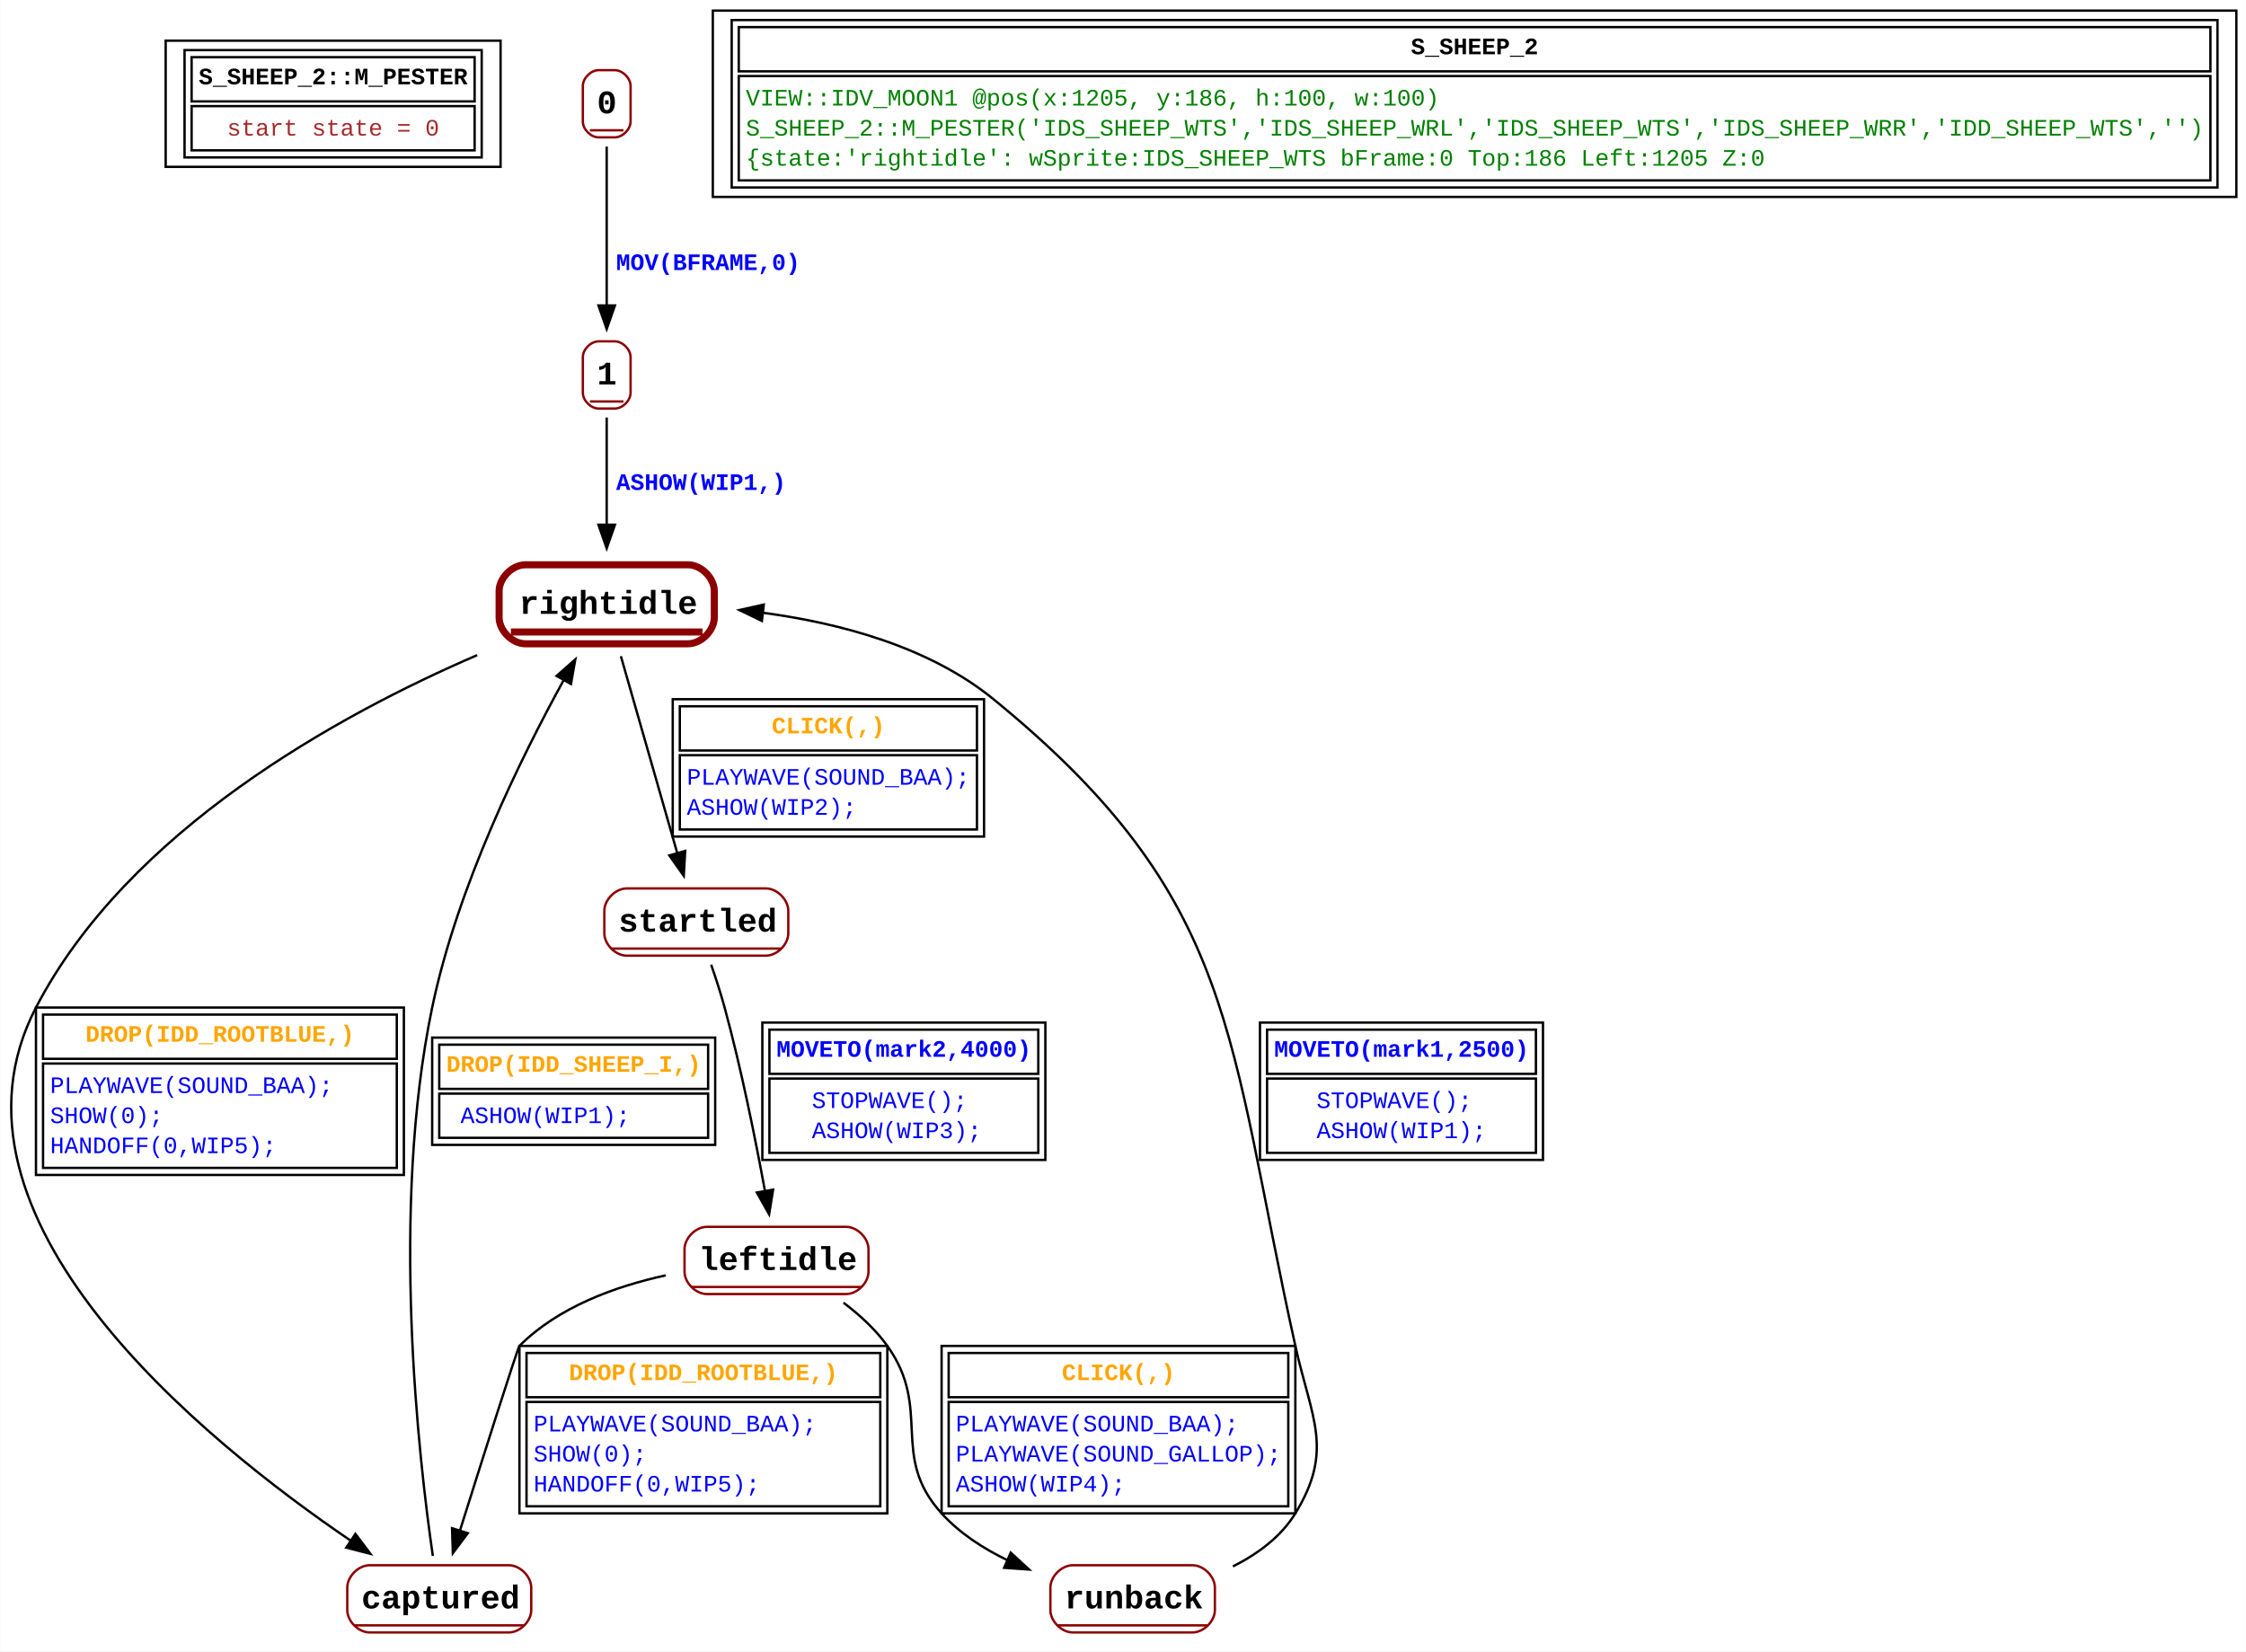
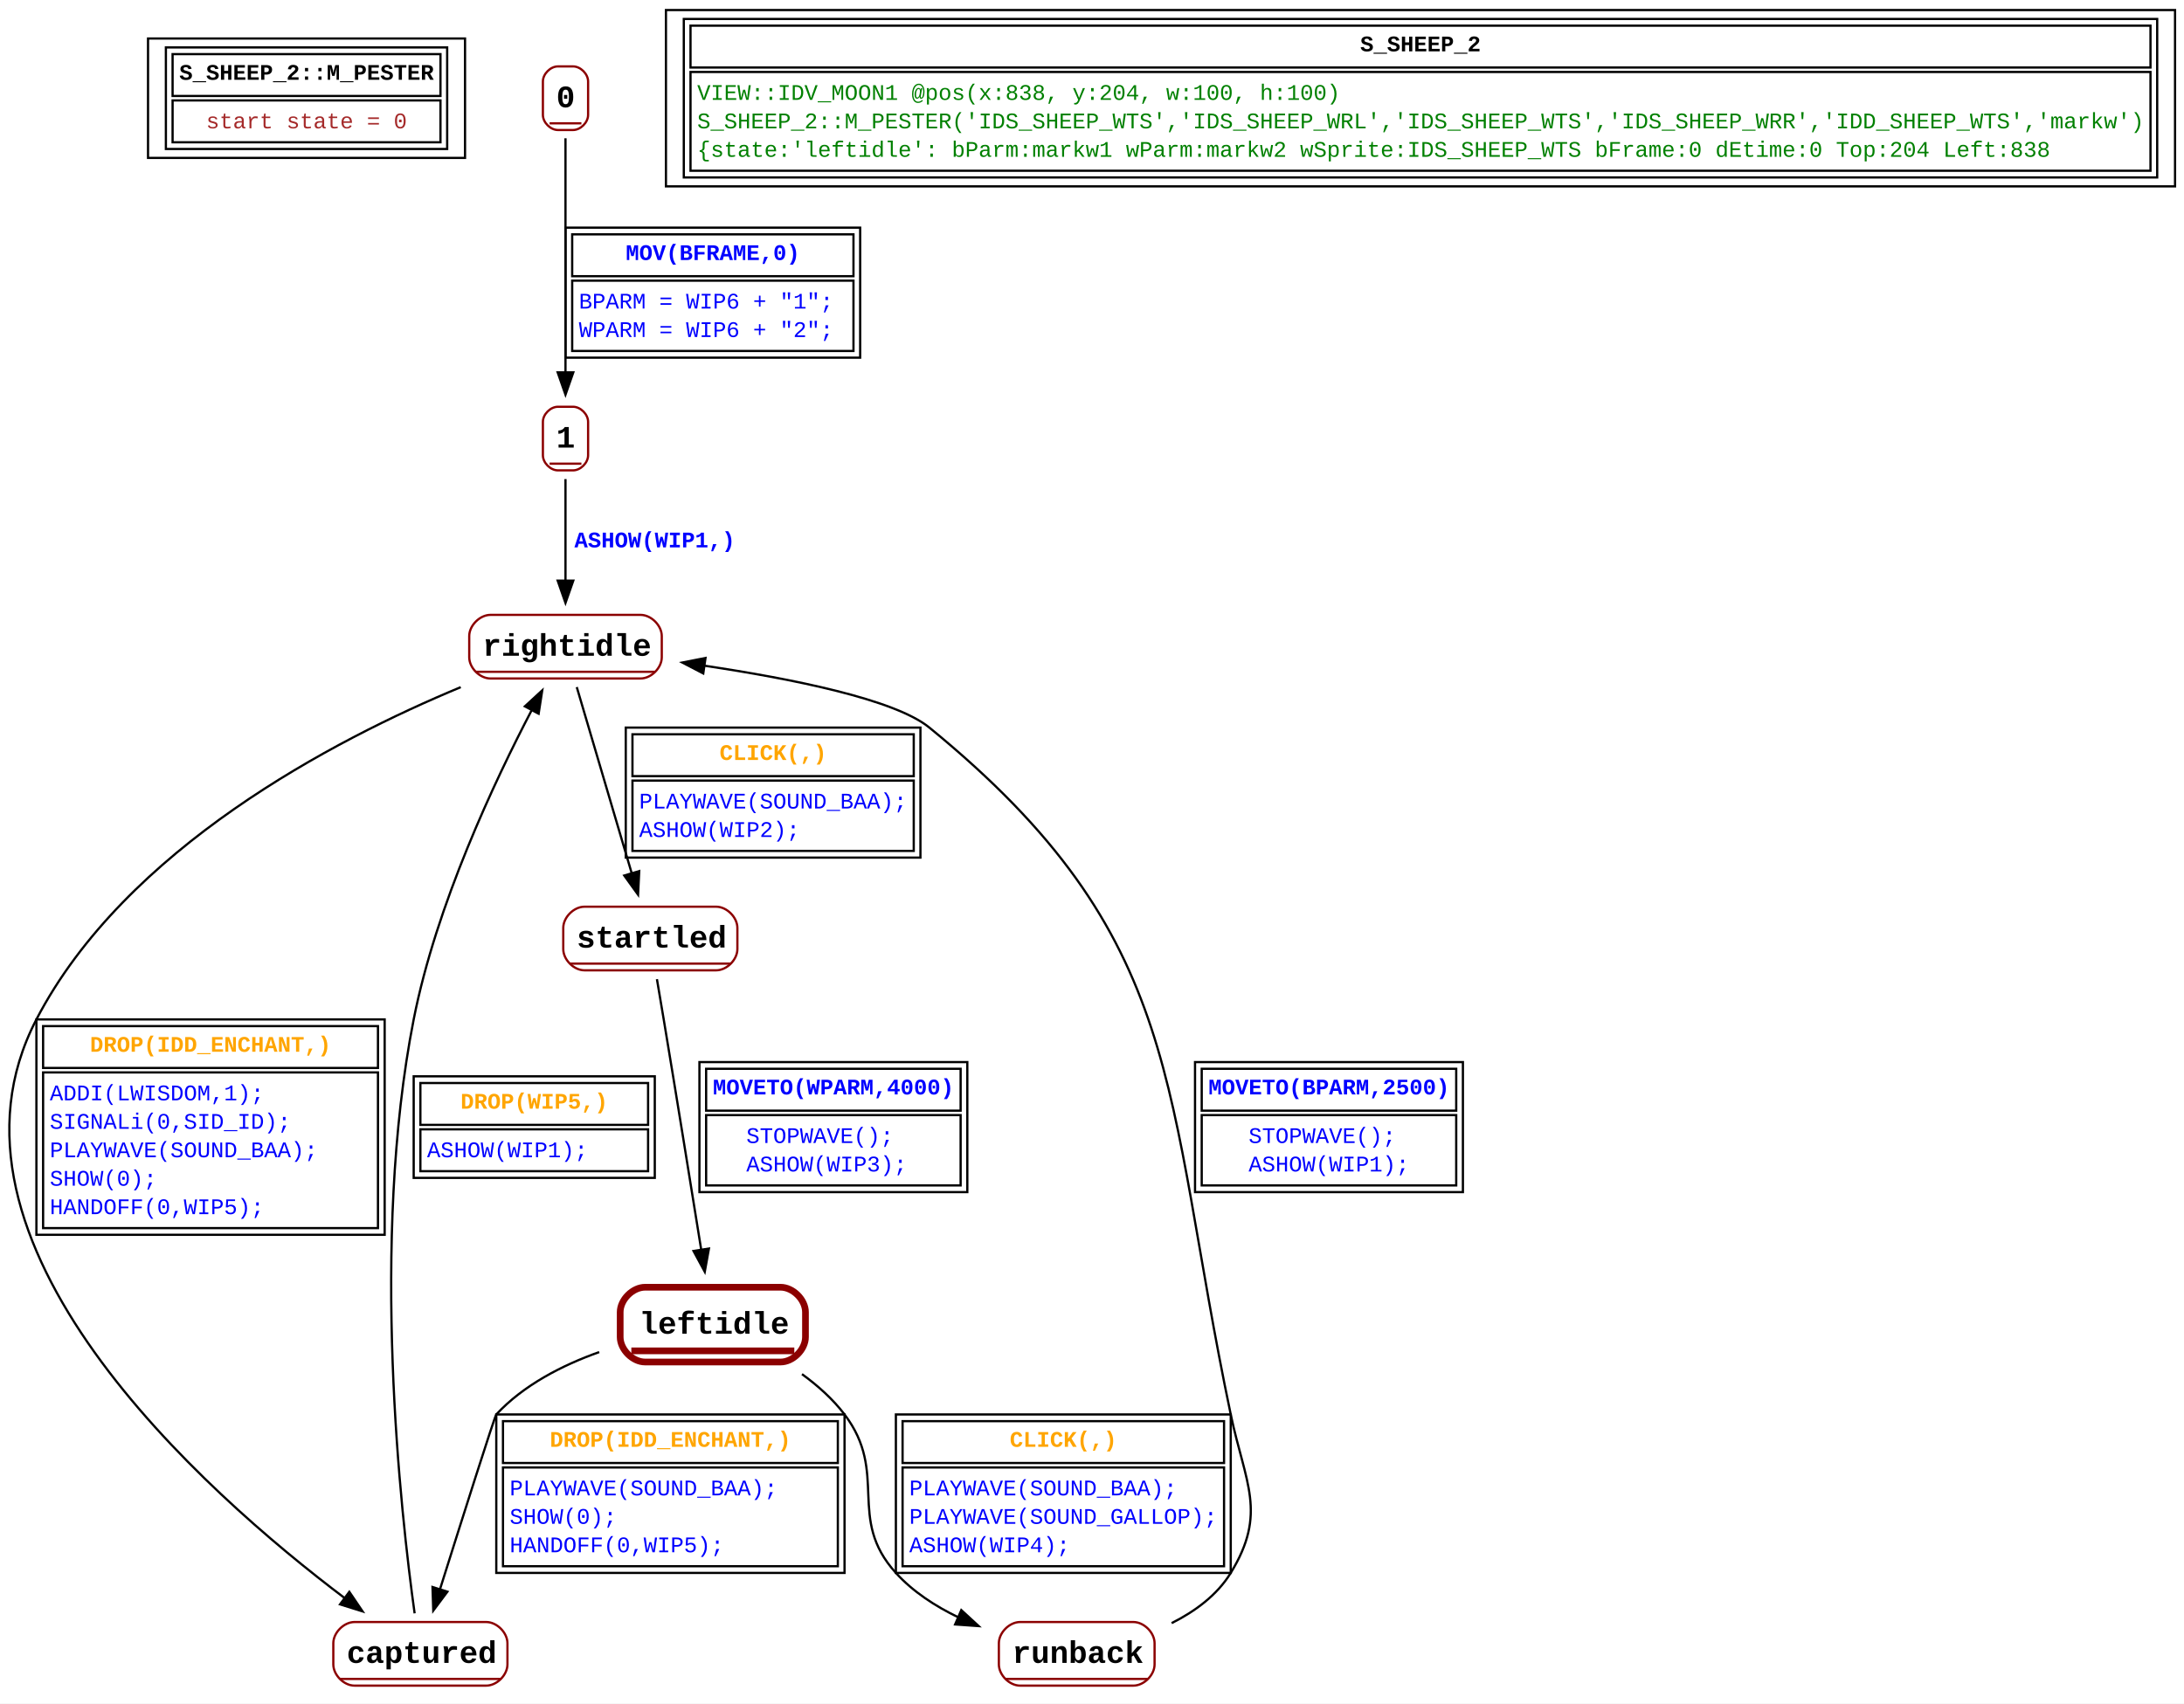
- <svg xmlns="http://www.w3.org/2000/svg" width="952pt" height="700pt" viewBox="0.00 0.00 952.16 700.25">
-   <g id="graph0" class="graph" transform="scale(1 1) rotate(0) translate(4 696.25)">
-     <polygon fill="white" stroke="none" points="-4,4 -4,-696.25 948.16,-696.25 948.16,4 -4,4" />
+ <svg xmlns="http://www.w3.org/2000/svg" width="978pt" height="763pt" viewBox="0.00 0.00 978.30 763.25">
+   <g id="graph0" class="graph" transform="scale(1 1) rotate(0) translate(4 759.25)">
+     <polygon fill="white" stroke="none" points="-4,4 -4,-759.25 974.3,-759.25 974.3,4 -4,4" />
    <g id="node1" class="node">
-       <polygon fill="none" stroke="black" points="66.16,-625.5 66.16,-679 208.16,-679 208.16,-625.5 66.16,-625.5" />
-       <polygon fill="none" stroke="black" points="77.16,-653.25 77.16,-672 197.16,-672 197.16,-653.25 77.16,-653.25" />
-       <text text-anchor="start" x="80.16" y="-660.5" font-family="Courier New" font-weight="bold" font-size="10.00">S_SHEEP_2::M_PESTER</text>
-       <polygon fill="none" stroke="black" points="77.16,-632.5 77.16,-651.25 197.16,-651.25 197.16,-632.5 77.16,-632.5" />
-       <text text-anchor="start" x="92.16" y="-638.75" font-family="Courier New" font-size="10.00" fill="brown">start state = 0</text>
-       <polygon fill="none" stroke="black" points="74.16,-629.5 74.16,-675 200.16,-675 200.16,-629.5 74.16,-629.5" />
+       <polygon fill="none" stroke="black" points="62.3,-688.5 62.3,-742 204.3,-742 204.3,-688.5 62.3,-688.5" />
+       <polygon fill="none" stroke="black" points="73.3,-716.25 73.3,-735 193.3,-735 193.3,-716.25 73.3,-716.25" />
+       <text text-anchor="start" x="76.3" y="-723.5" font-family="Courier New" font-weight="bold" font-size="10.00">S_SHEEP_2::M_PESTER</text>
+       <polygon fill="none" stroke="black" points="73.3,-695.5 73.3,-714.25 193.3,-714.25 193.3,-695.5 73.3,-695.5" />
+       <text text-anchor="start" x="88.3" y="-701.75" font-family="Courier New" font-size="10.00" fill="brown">start state = 0</text>
+       <polygon fill="none" stroke="black" points="70.3,-692.5 70.3,-738 196.3,-738 196.3,-692.5 70.3,-692.5" />
    </g>
    <g id="node2" class="node">
-       <polyline fill="none" stroke="darkred" points="246.04,-641 260.29,-641" />
-       <text text-anchor="start" x="249.04" y="-648.2" font-family="Courier New" font-weight="bold" font-size="14.00">0</text>
-       <path fill="none" stroke="darkred" d="M249.79,-638C249.79,-638 256.54,-638 256.54,-638 259.91,-638 263.29,-641.38 263.29,-644.75 263.29,-644.75 263.29,-659.75 263.29,-659.75 263.29,-663.12 259.91,-666.5 256.54,-666.5 256.54,-666.5 249.79,-666.5 249.79,-666.5 246.41,-666.5 243.04,-663.12 243.04,-659.75 243.04,-659.75 243.04,-644.75 243.04,-644.75 243.04,-641.38 246.41,-638 249.79,-638" />
+       <polyline fill="none" stroke="darkred" points="242.18,-704 256.43,-704" />
+       <text text-anchor="start" x="245.18" y="-711.2" font-family="Courier New" font-weight="bold" font-size="14.00">0</text>
+       <path fill="none" stroke="darkred" d="M245.93,-701C245.93,-701 252.68,-701 252.68,-701 256.05,-701 259.43,-704.38 259.43,-707.75 259.43,-707.75 259.43,-722.75 259.43,-722.75 259.43,-726.12 256.05,-729.5 252.68,-729.5 252.68,-729.5 245.93,-729.5 245.93,-729.5 242.55,-729.5 239.18,-726.12 239.18,-722.75 239.18,-722.75 239.18,-707.75 239.18,-707.75 239.18,-704.38 242.55,-701 245.93,-701" />
    </g>
    <g id="node3" class="node">
-       <polyline fill="none" stroke="darkred" points="246.04,-526 260.29,-526" />
-       <text text-anchor="start" x="249.04" y="-533.2" font-family="Courier New" font-weight="bold" font-size="14.00">1</text>
-       <path fill="none" stroke="darkred" d="M249.79,-523C249.79,-523 256.54,-523 256.54,-523 259.91,-523 263.29,-526.38 263.29,-529.75 263.29,-529.75 263.29,-544.75 263.29,-544.75 263.29,-548.12 259.91,-551.5 256.54,-551.5 256.54,-551.5 249.79,-551.5 249.79,-551.5 246.41,-551.5 243.04,-548.12 243.04,-544.75 243.04,-544.75 243.04,-529.75 243.04,-529.75 243.04,-526.38 246.41,-523 249.79,-523" />
+       <polyline fill="none" stroke="darkred" points="242.18,-551.5 256.43,-551.5" />
+       <text text-anchor="start" x="245.18" y="-558.7" font-family="Courier New" font-weight="bold" font-size="14.00">1</text>
+       <path fill="none" stroke="darkred" d="M245.93,-548.5C245.93,-548.5 252.68,-548.5 252.68,-548.5 256.05,-548.5 259.43,-551.88 259.43,-555.25 259.43,-555.25 259.43,-570.25 259.43,-570.25 259.43,-573.62 256.05,-577 252.68,-577 252.68,-577 245.93,-577 245.93,-577 242.55,-577 239.18,-573.62 239.18,-570.25 239.18,-570.25 239.18,-555.25 239.18,-555.25 239.18,-551.88 242.55,-548.5 245.93,-548.5" />
    </g>
    <g id="edge1" class="edge">
-       <path fill="none" stroke="black" d="M253.16,-634.09C253.16,-616.15 253.16,-587.7 253.16,-566.45" />
-       <polygon fill="black" stroke="black" points="256.66,-566.72 253.16,-556.72 249.66,-566.72 256.66,-566.72" />
-       <text text-anchor="start" x="257.16" y="-581.75" font-family="Courier New" font-weight="bold" font-size="10.00" fill="blue">MOV(BFRAME,0)</text>
+       <path fill="none" stroke="black" d="M249.3,-697.28C249.3,-671.76 249.3,-623.21 249.3,-592.21" />
+       <polygon fill="black" stroke="black" points="252.8,-592.4 249.3,-582.4 245.8,-592.4 252.8,-592.4" />
+       <polygon fill="none" stroke="black" points="252.3,-635.5 252.3,-654.25 378.3,-654.25 378.3,-635.5 252.3,-635.5" />
+       <text text-anchor="start" x="276.3" y="-642.75" font-family="Courier New" font-weight="bold" font-size="10.00" fill="blue">MOV(BFRAME,0)</text>
+       <polygon fill="none" stroke="black" points="252.3,-602 252.3,-633.5 378.3,-633.5 378.3,-602 252.3,-602" />
+       <text text-anchor="start" x="255.3" y="-621" font-family="Courier New" font-size="10.00" fill="blue"> BPARM = WIP6 + "1";</text>
+       <text text-anchor="start" x="255.3" y="-608.25" font-family="Courier New" font-size="10.00" fill="blue"> WPARM = WIP6 + "2";</text>
+       <polygon fill="none" stroke="black" points="249.3,-599 249.3,-657.25 381.3,-657.25 381.3,-599 249.3,-599" />
    </g>
    <g id="node4" class="node">
-       <polyline fill="none" stroke="darkred" stroke-width="3" points="212.54,-428.25 293.79,-428.25" />
-       <text text-anchor="start" x="216.04" y="-435.95" font-family="Courier New" font-weight="bold" font-size="14.00">rightidle</text>
-       <path fill="none" stroke="darkred" stroke-width="3" d="M218.71,-423.25C218.71,-423.25 287.62,-423.25 287.62,-423.25 293.21,-423.25 298.79,-428.83 298.79,-434.42 298.79,-434.42 298.79,-445.58 298.79,-445.58 298.79,-451.17 293.21,-456.75 287.62,-456.75 287.62,-456.75 218.71,-456.75 218.71,-456.75 213.12,-456.75 207.54,-451.17 207.54,-445.58 207.54,-445.58 207.54,-434.42 207.54,-434.42 207.54,-428.83 213.12,-423.25 218.71,-423.25" />
+       <polyline fill="none" stroke="darkred" points="209.18,-458.25 289.43,-458.25" />
+       <text text-anchor="start" x="212.18" y="-465.45" font-family="Courier New" font-weight="bold" font-size="14.00">rightidle</text>
+       <path fill="none" stroke="darkred" d="M215.68,-455.25C215.68,-455.25 282.93,-455.25 282.93,-455.25 287.68,-455.25 292.43,-460 292.43,-464.75 292.43,-464.75 292.43,-474.25 292.43,-474.25 292.43,-479 287.68,-483.75 282.93,-483.75 282.93,-483.75 215.68,-483.75 215.68,-483.75 210.93,-483.75 206.18,-479 206.18,-474.25 206.18,-474.25 206.18,-464.75 206.18,-464.75 206.18,-460 210.93,-455.25 215.68,-455.25" />
    </g>
    <g id="edge2" class="edge">
-       <path fill="none" stroke="black" d="M253.16,-519.22C253.16,-506.51 253.16,-488.77 253.16,-473.39" />
-       <polygon fill="black" stroke="black" points="256.66,-473.73 253.16,-463.73 249.66,-473.73 256.66,-473.73" />
-       <text text-anchor="start" x="257.16" y="-488.5" font-family="Courier New" font-weight="bold" font-size="10.00" fill="blue">ASHOW(WIP1,)</text>
+       <path fill="none" stroke="black" d="M249.3,-544.59C249.3,-531.71 249.3,-513.81 249.3,-498.82" />
+       <polygon fill="black" stroke="black" points="252.8,-499.1 249.3,-489.1 245.8,-499.1 252.8,-499.1" />
+       <text text-anchor="start" x="253.3" y="-514" font-family="Courier New" font-weight="bold" font-size="10.00" fill="blue">ASHOW(WIP1,)</text>
    </g>
    <g id="node5" class="node">
-       <polyline fill="none" stroke="darkred" points="146.16,-7 218.16,-7" />
-       <text text-anchor="start" x="149.16" y="-14.2" font-family="Courier New" font-weight="bold" font-size="14.00">captured</text>
-       <path fill="none" stroke="darkred" d="M152.66,-4C152.66,-4 211.66,-4 211.66,-4 216.41,-4 221.16,-8.75 221.16,-13.5 221.16,-13.5 221.16,-23 221.16,-23 221.16,-27.75 216.41,-32.5 211.66,-32.5 211.66,-32.5 152.66,-32.5 152.66,-32.5 147.91,-32.5 143.16,-27.75 143.16,-23 143.16,-23 143.16,-13.5 143.16,-13.5 143.16,-8.75 147.91,-4 152.66,-4" />
+       <polyline fill="none" stroke="darkred" points="148.3,-7 220.3,-7" />
+       <text text-anchor="start" x="151.3" y="-14.2" font-family="Courier New" font-weight="bold" font-size="14.00">captured</text>
+       <path fill="none" stroke="darkred" d="M154.8,-4C154.8,-4 213.8,-4 213.8,-4 218.55,-4 223.3,-8.75 223.3,-13.5 223.3,-13.5 223.3,-23 223.3,-23 223.3,-27.75 218.55,-32.5 213.8,-32.5 213.8,-32.5 154.8,-32.5 154.8,-32.5 150.05,-32.5 145.3,-27.75 145.3,-23 145.3,-23 145.3,-13.5 145.3,-13.5 145.3,-8.75 150.05,-4 154.8,-4" />
    </g>
    <g id="edge7" class="edge">
-       <path fill="none" stroke="black" d="M198.24,-418.44C139.74,-393.21 50.28,-344.29 11.16,-269 -34.93,-180.29 81.91,-85.51 144.98,-42.67" />
-       <polygon fill="black" stroke="black" points="146.61,-45.79 152.98,-37.33 142.72,-39.97 146.61,-45.79" />
-       <polygon fill="none" stroke="black" points="14.16,-247.25 14.16,-266 164.16,-266 164.16,-247.25 14.16,-247.25" />
-       <text text-anchor="start" x="32.16" y="-254.5" font-family="Courier New" font-weight="bold" font-size="10.00" fill="orange">DROP(IDD_ROOTBLUE,)</text>
-       <polygon fill="none" stroke="black" points="14.16,-201 14.16,-245.25 164.16,-245.25 164.16,-201 14.16,-201" />
-       <text text-anchor="start" x="17.16" y="-232.75" font-family="Courier New" font-size="10.00" fill="blue">    PLAYWAVE(SOUND_BAA);</text>
-       <text text-anchor="start" x="17.16" y="-220" font-family="Courier New" font-size="10.00" fill="blue">    SHOW(0);</text>
-       <text text-anchor="start" x="17.16" y="-207.25" font-family="Courier New" font-size="10.00" fill="blue">    HANDOFF(0,WIP5);</text>
-       <polygon fill="none" stroke="black" points="11.16,-198 11.16,-269 167.16,-269 167.16,-198 11.16,-198" />
+       <path fill="none" stroke="black" d="M202.38,-451.37C145.47,-427.73 52.19,-379.14 12.3,-302.5 -39.47,-203.03 87.3,-90.83 150.75,-42.95" />
+       <polygon fill="black" stroke="black" points="152.47,-46.03 158.41,-37.26 148.3,-40.41 152.47,-46.03" />
+       <polygon fill="none" stroke="black" points="15.3,-280.75 15.3,-299.5 165.3,-299.5 165.3,-280.75 15.3,-280.75" />
+       <text text-anchor="start" x="36.3" y="-288" font-family="Courier New" font-weight="bold" font-size="10.00" fill="orange">DROP(IDD_ENCHANT,)</text>
+       <polygon fill="none" stroke="black" points="15.3,-209 15.3,-278.75 165.3,-278.75 165.3,-209 15.3,-209" />
+       <text text-anchor="start" x="18.3" y="-266.25" font-family="Courier New" font-size="10.00" fill="blue">    ADDI(LWISDOM,1); </text>
+       <text text-anchor="start" x="18.3" y="-253.5" font-family="Courier New" font-size="10.00" fill="blue">    SIGNALi(0,SID_ID);</text>
+       <text text-anchor="start" x="18.3" y="-240.75" font-family="Courier New" font-size="10.00" fill="blue">    PLAYWAVE(SOUND_BAA);</text>
+       <text text-anchor="start" x="18.3" y="-228" font-family="Courier New" font-size="10.00" fill="blue">    SHOW(0);</text>
+       <text text-anchor="start" x="18.3" y="-215.25" font-family="Courier New" font-size="10.00" fill="blue">    HANDOFF(0,WIP5);</text>
+       <polygon fill="none" stroke="black" points="12.3,-206 12.3,-302.5 168.3,-302.5 168.3,-206 12.3,-206" />
    </g>
    <g id="node8" class="node">
-       <polyline fill="none" stroke="darkred" points="255.16,-294 327.16,-294" />
-       <text text-anchor="start" x="258.16" y="-301.2" font-family="Courier New" font-weight="bold" font-size="14.00">startled</text>
-       <path fill="none" stroke="darkred" d="M261.66,-291C261.66,-291 320.66,-291 320.66,-291 325.41,-291 330.16,-295.75 330.16,-300.5 330.16,-300.5 330.16,-310 330.16,-310 330.16,-314.75 325.41,-319.5 320.66,-319.5 320.66,-319.5 261.66,-319.5 261.66,-319.5 256.91,-319.5 252.16,-314.75 252.16,-310 252.16,-310 252.16,-300.5 252.16,-300.5 252.16,-295.75 256.91,-291 261.66,-291" />
+       <polyline fill="none" stroke="darkred" points="251.3,-327.5 323.3,-327.5" />
+       <text text-anchor="start" x="254.3" y="-334.7" font-family="Courier New" font-weight="bold" font-size="14.00">startled</text>
+       <path fill="none" stroke="darkred" d="M257.8,-324.5C257.8,-324.5 316.8,-324.5 316.8,-324.5 321.55,-324.5 326.3,-329.25 326.3,-334 326.3,-334 326.3,-343.5 326.3,-343.5 326.3,-348.25 321.55,-353 316.8,-353 316.8,-353 257.8,-353 257.8,-353 253.05,-353 248.3,-348.25 248.3,-343.5 248.3,-343.5 248.3,-334 248.3,-334 248.3,-329.25 253.05,-324.5 257.8,-324.5" />
    </g>
    <g id="edge6" class="edge">
-       <path fill="none" stroke="black" d="M259.18,-417.97C265.65,-395.37 275.96,-359.35 283.12,-334.34" />
-       <polygon fill="black" stroke="black" points="286.45,-335.42 285.84,-324.84 279.72,-333.49 286.45,-335.42" />
-       <polygon fill="none" stroke="black" points="284.16,-378 284.16,-396.75 410.16,-396.75 410.16,-378 284.16,-378" />
-       <text text-anchor="start" x="323.16" y="-385.25" font-family="Courier New" font-weight="bold" font-size="10.00" fill="orange">CLICK(,)</text>
-       <polygon fill="none" stroke="black" points="284.16,-344.5 284.16,-376 410.16,-376 410.16,-344.5 284.16,-344.5" />
-       <text text-anchor="start" x="287.16" y="-363.5" font-family="Courier New" font-size="10.00" fill="blue">PLAYWAVE(SOUND_BAA);</text>
-       <text text-anchor="start" x="287.16" y="-350.75" font-family="Courier New" font-size="10.00" fill="blue"> ASHOW(WIP2);</text>
-       <polygon fill="none" stroke="black" points="281.16,-341.5 281.16,-399.75 413.16,-399.75 413.16,-341.5 281.16,-341.5" />
+       <path fill="none" stroke="black" d="M254.35,-451.4C260.65,-430.05 271.52,-393.22 279.04,-367.74" />
+       <polygon fill="black" stroke="black" points="282.33,-368.95 281.81,-358.37 275.62,-366.97 282.33,-368.95" />
+       <polygon fill="none" stroke="black" points="279.3,-411.5 279.3,-430.25 405.3,-430.25 405.3,-411.5 279.3,-411.5" />
+       <text text-anchor="start" x="318.3" y="-418.75" font-family="Courier New" font-weight="bold" font-size="10.00" fill="orange">CLICK(,)</text>
+       <polygon fill="none" stroke="black" points="279.3,-378 279.3,-409.5 405.3,-409.5 405.3,-378 279.3,-378" />
+       <text text-anchor="start" x="282.3" y="-397" font-family="Courier New" font-size="10.00" fill="blue">PLAYWAVE(SOUND_BAA);</text>
+       <text text-anchor="start" x="282.3" y="-384.25" font-family="Courier New" font-size="10.00" fill="blue"> ASHOW(WIP2);</text>
+       <polygon fill="none" stroke="black" points="276.3,-375 276.3,-433.25 408.3,-433.25 408.3,-375 276.3,-375" />
    </g>
    <g id="edge3" class="edge">
-       <path fill="none" stroke="black" d="M179.44,-36.45C173.5,-77.32 161.31,-183.25 179.16,-269 189.82,-320.18 216.74,-374.85 235,-407.98" />
-       <polygon fill="black" stroke="black" points="231.91,-409.62 239.85,-416.63 238.01,-406.19 231.91,-409.62" />
-       <polygon fill="none" stroke="black" points="182.16,-234.5 182.16,-253.25 296.16,-253.25 296.16,-234.5 182.16,-234.5" />
-       <text text-anchor="start" x="185.16" y="-241.75" font-family="Courier New" font-weight="bold" font-size="10.00" fill="orange">DROP(IDD_SHEEP_I,)</text>
-       <polygon fill="none" stroke="black" points="182.16,-213.75 182.16,-232.5 296.16,-232.5 296.16,-213.75 182.16,-213.75" />
-       <text text-anchor="start" x="191.16" y="-220" font-family="Courier New" font-size="10.00" fill="blue">    ASHOW(WIP1);</text>
-       <polygon fill="none" stroke="black" points="179.16,-210.75 179.16,-256.25 299.16,-256.25 299.16,-210.75 179.16,-210.75" />
+       <path fill="none" stroke="black" d="M181.72,-36.39C175.53,-80.86 161.78,-203.34 181.3,-302.5 191.41,-353.84 217.54,-409.29 234.31,-441.34" />
+       <polygon fill="black" stroke="black" points="231.1,-442.76 238.89,-449.94 237.27,-439.47 231.1,-442.76" />
+       <polygon fill="none" stroke="black" points="184.3,-255.25 184.3,-274 286.3,-274 286.3,-255.25 184.3,-255.25" />
+       <text text-anchor="start" x="202.3" y="-262.5" font-family="Courier New" font-weight="bold" font-size="10.00" fill="orange">DROP(WIP5,)</text>
+       <polygon fill="none" stroke="black" points="184.3,-234.5 184.3,-253.25 286.3,-253.25 286.3,-234.5 184.3,-234.5" />
+       <text text-anchor="start" x="187.3" y="-240.75" font-family="Courier New" font-size="10.00" fill="blue">    ASHOW(WIP1);</text>
+       <polygon fill="none" stroke="black" points="181.3,-231.5 181.3,-277 289.3,-277 289.3,-231.5 181.3,-231.5" />
    </g>
    <g id="node6" class="node">
-       <polyline fill="none" stroke="darkred" points="289.16,-150.5 361.16,-150.5" />
-       <text text-anchor="start" x="292.16" y="-157.7" font-family="Courier New" font-weight="bold" font-size="14.00">leftidle</text>
-       <path fill="none" stroke="darkred" d="M295.66,-147.5C295.66,-147.5 354.66,-147.5 354.66,-147.5 359.41,-147.5 364.16,-152.25 364.16,-157 364.16,-157 364.16,-166.5 364.16,-166.5 364.16,-171.25 359.41,-176 354.66,-176 354.66,-176 295.66,-176 295.66,-176 290.91,-176 286.16,-171.25 286.16,-166.5 286.16,-166.5 286.16,-157 286.16,-157 286.16,-152.25 290.91,-147.5 295.66,-147.5" />
+       <polyline fill="none" stroke="darkred" stroke-width="3" points="278.8,-154 351.8,-154" />
+       <text text-anchor="start" x="282.3" y="-161.7" font-family="Courier New" font-weight="bold" font-size="14.00">leftidle</text>
+       <path fill="none" stroke="darkred" stroke-width="3" d="M284.97,-149C284.97,-149 345.64,-149 345.64,-149 351.22,-149 356.8,-154.58 356.8,-160.17 356.8,-160.17 356.8,-171.33 356.8,-171.33 356.8,-176.92 351.22,-182.5 345.64,-182.5 345.64,-182.5 284.97,-182.5 284.97,-182.5 279.39,-182.5 273.8,-176.92 273.8,-171.33 273.8,-171.33 273.8,-160.17 273.8,-160.17 273.8,-154.58 279.39,-149 284.97,-149" />
    </g>
    <g id="edge5" class="edge">
-       <path fill="none" stroke="black" d="M278.19,-155.43C256.77,-150.76 232.59,-141.98 216.16,-125.5 215.44,-124.77 200.66,-78.1 190.83,-46.86" />
-       <polygon fill="black" stroke="black" points="194.26,-46.1 187.92,-37.61 187.58,-48.2 194.26,-46.1" />
-       <polygon fill="none" stroke="black" points="219.16,-103.75 219.16,-122.5 369.16,-122.5 369.16,-103.75 219.16,-103.75" />
-       <text text-anchor="start" x="237.16" y="-111" font-family="Courier New" font-weight="bold" font-size="10.00" fill="orange">DROP(IDD_ROOTBLUE,)</text>
-       <polygon fill="none" stroke="black" points="219.16,-57.5 219.16,-101.75 369.16,-101.75 369.16,-57.5 219.16,-57.5" />
-       <text text-anchor="start" x="222.16" y="-89.25" font-family="Courier New" font-size="10.00" fill="blue">    PLAYWAVE(SOUND_BAA);</text>
-       <text text-anchor="start" x="222.16" y="-76.5" font-family="Courier New" font-size="10.00" fill="blue">    SHOW(0);</text>
-       <text text-anchor="start" x="222.16" y="-63.75" font-family="Courier New" font-size="10.00" fill="blue">    HANDOFF(0,WIP5);</text>
-       <polygon fill="none" stroke="black" points="216.16,-54.5 216.16,-125.5 372.16,-125.5 372.16,-54.5 216.16,-54.5" />
+       <path fill="none" stroke="black" d="M264.41,-153.45C247.81,-147.54 230.54,-138.68 218.3,-125.5 217.6,-124.75 202.82,-78.08 192.98,-46.85" />
+       <polygon fill="black" stroke="black" points="196.41,-46.09 190.07,-37.6 189.73,-48.19 196.41,-46.09" />
+       <polygon fill="none" stroke="black" points="221.3,-103.75 221.3,-122.5 371.3,-122.5 371.3,-103.75 221.3,-103.75" />
+       <text text-anchor="start" x="242.3" y="-111" font-family="Courier New" font-weight="bold" font-size="10.00" fill="orange">DROP(IDD_ENCHANT,)</text>
+       <polygon fill="none" stroke="black" points="221.3,-57.5 221.3,-101.75 371.3,-101.75 371.3,-57.5 221.3,-57.5" />
+       <text text-anchor="start" x="224.3" y="-89.25" font-family="Courier New" font-size="10.00" fill="blue">    PLAYWAVE(SOUND_BAA);</text>
+       <text text-anchor="start" x="224.3" y="-76.5" font-family="Courier New" font-size="10.00" fill="blue">    SHOW(0);</text>
+       <text text-anchor="start" x="224.3" y="-63.75" font-family="Courier New" font-size="10.00" fill="blue">    HANDOFF(0,WIP5);</text>
+       <polygon fill="none" stroke="black" points="218.3,-54.5 218.3,-125.5 374.3,-125.5 374.3,-54.5 218.3,-54.5" />
    </g>
    <g id="node7" class="node">
-       <polyline fill="none" stroke="darkred" points="444.29,-7 508.04,-7" />
-       <text text-anchor="start" x="447.29" y="-14.2" font-family="Courier New" font-weight="bold" font-size="14.00">runback</text>
-       <path fill="none" stroke="darkred" d="M450.79,-4C450.79,-4 501.54,-4 501.54,-4 506.29,-4 511.04,-8.75 511.04,-13.5 511.04,-13.5 511.04,-23 511.04,-23 511.04,-27.75 506.29,-32.5 501.54,-32.5 501.54,-32.5 450.79,-32.5 450.79,-32.5 446.04,-32.5 441.29,-27.75 441.29,-23 441.29,-23 441.29,-13.5 441.29,-13.5 441.29,-8.75 446.04,-4 450.79,-4" />
+       <polyline fill="none" stroke="darkred" points="446.43,-7 510.18,-7" />
+       <text text-anchor="start" x="449.43" y="-14.2" font-family="Courier New" font-weight="bold" font-size="14.00">runback</text>
+       <path fill="none" stroke="darkred" d="M452.93,-4C452.93,-4 503.68,-4 503.68,-4 508.43,-4 513.18,-8.75 513.18,-13.5 513.18,-13.5 513.18,-23 513.18,-23 513.18,-27.75 508.43,-32.5 503.68,-32.5 503.68,-32.5 452.93,-32.5 452.93,-32.5 448.18,-32.5 443.43,-27.75 443.43,-23 443.43,-23 443.43,-13.5 443.43,-13.5 443.43,-8.75 448.18,-4 452.93,-4" />
    </g>
    <g id="edge4" class="edge">
-       <path fill="none" stroke="black" d="M353.56,-143.84C360.41,-138.66 367.18,-132.47 372.16,-125.5 391.44,-98.51 372.88,-79.07 395.16,-54.5 402.81,-46.07 412.84,-39.56 423.22,-34.57" />
-       <polygon fill="black" stroke="black" points="424.46,-37.85 432.26,-30.67 421.69,-31.42 424.46,-37.85" />
-       <polygon fill="none" stroke="black" points="398.16,-103.75 398.16,-122.5 542.16,-122.5 542.16,-103.75 398.16,-103.75" />
-       <text text-anchor="start" x="446.16" y="-111" font-family="Courier New" font-weight="bold" font-size="10.00" fill="orange">CLICK(,)</text>
-       <polygon fill="none" stroke="black" points="398.16,-57.5 398.16,-101.75 542.16,-101.75 542.16,-57.5 398.16,-57.5" />
-       <text text-anchor="start" x="401.16" y="-89.25" font-family="Courier New" font-size="10.00" fill="blue">PLAYWAVE(SOUND_BAA);</text>
-       <text text-anchor="start" x="401.16" y="-76.5" font-family="Courier New" font-size="10.00" fill="blue">PLAYWAVE(SOUND_GALLOP);</text>
-       <text text-anchor="start" x="401.16" y="-63.75" font-family="Courier New" font-size="10.00" fill="blue"> ASHOW(WIP4);</text>
-       <polygon fill="none" stroke="black" points="395.16,-54.5 395.16,-125.5 545.16,-125.5 545.16,-54.5 395.16,-54.5" />
+       <path fill="none" stroke="black" d="M355.24,-143.57C362.33,-138.41 369.1,-132.36 374.3,-125.5 394.34,-99.06 375.01,-79.07 397.3,-54.5 404.95,-46.07 414.98,-39.56 425.36,-34.57" />
+       <polygon fill="black" stroke="black" points="426.6,-37.85 434.4,-30.67 423.83,-31.42 426.6,-37.85" />
+       <polygon fill="none" stroke="black" points="400.3,-103.75 400.3,-122.5 544.3,-122.5 544.3,-103.75 400.3,-103.75" />
+       <text text-anchor="start" x="448.3" y="-111" font-family="Courier New" font-weight="bold" font-size="10.00" fill="orange">CLICK(,)</text>
+       <polygon fill="none" stroke="black" points="400.3,-57.5 400.3,-101.75 544.3,-101.75 544.3,-57.5 400.3,-57.5" />
+       <text text-anchor="start" x="403.3" y="-89.25" font-family="Courier New" font-size="10.00" fill="blue">PLAYWAVE(SOUND_BAA);</text>
+       <text text-anchor="start" x="403.3" y="-76.5" font-family="Courier New" font-size="10.00" fill="blue">PLAYWAVE(SOUND_GALLOP);</text>
+       <text text-anchor="start" x="403.3" y="-63.75" font-family="Courier New" font-size="10.00" fill="blue"> ASHOW(WIP4);</text>
+       <polygon fill="none" stroke="black" points="397.3,-54.5 397.3,-125.5 547.3,-125.5 547.3,-54.5 397.3,-54.5" />
    </g>
    <g id="edge8" class="edge">
-       <path fill="none" stroke="black" d="M518.69,-32C529.13,-37.25 539.05,-44.52 545.16,-54.5 561.64,-81.41 552,-94.69 545.16,-125.5 516.03,-256.82 521.37,-314.7 417.16,-399.75 389.77,-422.1 351.73,-432.1 319.18,-436.43" />
-       <polygon fill="black" stroke="black" points="318.96,-432.93 309.43,-437.56 319.76,-439.88 318.96,-432.93" />
-       <polygon fill="none" stroke="black" points="533.16,-240.88 533.16,-259.62 647.16,-259.62 647.16,-240.88 533.16,-240.88" />
-       <text text-anchor="start" x="536.16" y="-248.12" font-family="Courier New" font-weight="bold" font-size="10.00" fill="blue">MOVETO(mark1,2500)</text>
-       <polygon fill="none" stroke="black" points="533.16,-207.38 533.16,-238.88 647.16,-238.88 647.16,-207.38 533.16,-207.38" />
-       <text text-anchor="start" x="554.16" y="-226.38" font-family="Courier New" font-size="10.00" fill="blue">STOPWAVE();</text>
-       <text text-anchor="start" x="554.16" y="-213.62" font-family="Courier New" font-size="10.00" fill="blue">ASHOW(WIP1);</text>
-       <polygon fill="none" stroke="black" points="530.16,-204.38 530.16,-262.62 650.16,-262.62 650.16,-204.38 530.16,-204.38" />
+       <path fill="none" stroke="black" d="M520.82,-32C531.27,-37.25 541.19,-44.52 547.3,-54.5 563.78,-81.41 553.78,-94.62 547.3,-125.5 516.65,-271.68 527.95,-338.73 412.3,-433.25 396.85,-445.88 350.75,-455.13 311.51,-460.98" />
+       <polygon fill="black" stroke="black" points="311.02,-457.51 301.62,-462.4 312.02,-464.44 311.02,-457.51" />
+       <polygon fill="none" stroke="black" points="534.3,-261.62 534.3,-280.38 648.3,-280.38 648.3,-261.62 534.3,-261.62" />
+       <text text-anchor="start" x="537.3" y="-268.88" font-family="Courier New" font-weight="bold" font-size="10.00" fill="blue">MOVETO(BPARM,2500)</text>
+       <polygon fill="none" stroke="black" points="534.3,-228.12 534.3,-259.62 648.3,-259.62 648.3,-228.12 534.3,-228.12" />
+       <text text-anchor="start" x="555.3" y="-247.12" font-family="Courier New" font-size="10.00" fill="blue">STOPWAVE();</text>
+       <text text-anchor="start" x="555.3" y="-234.38" font-family="Courier New" font-size="10.00" fill="blue">ASHOW(WIP1);</text>
+       <polygon fill="none" stroke="black" points="531.3,-225.12 531.3,-283.38 651.3,-283.38 651.3,-225.12 531.3,-225.12" />
    </g>
    <g id="edge9" class="edge">
-       <path fill="none" stroke="black" d="M297.45,-287.17C299.44,-281.44 301.53,-274.99 303.16,-269 310.28,-242.9 316.33,-212.65 320.28,-191.11" />
-       <polygon fill="black" stroke="black" points="323.72,-191.78 322.03,-181.32 316.83,-190.55 323.72,-191.78" />
-       <polygon fill="none" stroke="black" points="322.16,-240.88 322.16,-259.62 436.16,-259.62 436.16,-240.88 322.16,-240.88" />
-       <text text-anchor="start" x="325.16" y="-248.12" font-family="Courier New" font-weight="bold" font-size="10.00" fill="blue">MOVETO(mark2,4000)</text>
-       <polygon fill="none" stroke="black" points="322.16,-207.38 322.16,-238.88 436.16,-238.88 436.16,-207.38 322.16,-207.38" />
-       <text text-anchor="start" x="340.16" y="-226.38" font-family="Courier New" font-size="10.00" fill="blue">STOPWAVE();</text>
-       <text text-anchor="start" x="340.16" y="-213.62" font-family="Courier New" font-size="10.00" fill="blue"> ASHOW(WIP3);</text>
-       <polygon fill="none" stroke="black" points="319.16,-204.38 319.16,-262.62 439.16,-262.62 439.16,-204.38 319.16,-204.38" />
+       <path fill="none" stroke="black" d="M290.26,-320.54C291.24,-314.81 292.33,-308.38 293.3,-302.5 299.17,-267.21 305.7,-226.73 310.11,-199.22" />
+       <polygon fill="black" stroke="black" points="313.56,-199.84 311.69,-189.42 306.65,-198.74 313.56,-199.84" />
+       <polygon fill="none" stroke="black" points="312.3,-261.62 312.3,-280.38 426.3,-280.38 426.3,-261.62 312.3,-261.62" />
+       <text text-anchor="start" x="315.3" y="-268.88" font-family="Courier New" font-weight="bold" font-size="10.00" fill="blue">MOVETO(WPARM,4000)</text>
+       <polygon fill="none" stroke="black" points="312.3,-228.12 312.3,-259.62 426.3,-259.62 426.3,-228.12 312.3,-228.12" />
+       <text text-anchor="start" x="330.3" y="-247.12" font-family="Courier New" font-size="10.00" fill="blue">STOPWAVE();</text>
+       <text text-anchor="start" x="330.3" y="-234.38" font-family="Courier New" font-size="10.00" fill="blue"> ASHOW(WIP3);</text>
+       <polygon fill="none" stroke="black" points="309.3,-225.12 309.3,-283.38 429.3,-283.38 429.3,-225.12 309.3,-225.12" />
    </g>
    <g id="node9" class="node">
-       <polygon fill="none" stroke="black" points="298.16,-612.75 298.16,-691.75 944.16,-691.75 944.16,-612.75 298.16,-612.75" />
-       <polygon fill="none" stroke="black" points="309.16,-666 309.16,-684.75 933.16,-684.75 933.16,-666 309.16,-666" />
-       <text text-anchor="start" x="594.16" y="-673.25" font-family="Courier New" font-weight="bold" font-size="10.00">S_SHEEP_2</text>
-       <polygon fill="none" stroke="black" points="309.16,-619.75 309.16,-664 933.16,-664 933.16,-619.75 309.16,-619.75" />
-       <text text-anchor="start" x="312.16" y="-651.5" font-family="Courier New" font-size="10.00" fill="green">VIEW::IDV_MOON1 @pos(x:1205, y:186, h:100, w:100)</text>
-       <text text-anchor="start" x="312.16" y="-638.75" font-family="Courier New" font-size="10.00" fill="green">S_SHEEP_2::M_PESTER('IDS_SHEEP_WTS','IDS_SHEEP_WRL','IDS_SHEEP_WTS','IDS_SHEEP_WRR','IDD_SHEEP_WTS','')</text>
-       <text text-anchor="start" x="312.16" y="-626" font-family="Courier New" font-size="10.00" fill="green">{state:'rightidle': wSprite:IDS_SHEEP_WTS bFrame:0 Top:186 Left:1205 Z:0</text>
-       <polygon fill="none" stroke="black" points="306.16,-616.75 306.16,-687.75 936.16,-687.75 936.16,-616.75 306.16,-616.75" />
+       <polygon fill="none" stroke="black" points="294.3,-675.75 294.3,-754.75 970.3,-754.75 970.3,-675.75 294.3,-675.75" />
+       <polygon fill="none" stroke="black" points="305.3,-729 305.3,-747.75 959.3,-747.75 959.3,-729 305.3,-729" />
+       <text text-anchor="start" x="605.3" y="-736.25" font-family="Courier New" font-weight="bold" font-size="10.00">S_SHEEP_2</text>
+       <polygon fill="none" stroke="black" points="305.3,-682.75 305.3,-727 959.3,-727 959.3,-682.75 305.3,-682.75" />
+       <text text-anchor="start" x="308.3" y="-714.5" font-family="Courier New" font-size="10.00" fill="green">VIEW::IDV_MOON1 @pos(x:838, y:204, w:100, h:100)</text>
+       <text text-anchor="start" x="308.3" y="-701.75" font-family="Courier New" font-size="10.00" fill="green">S_SHEEP_2::M_PESTER('IDS_SHEEP_WTS','IDS_SHEEP_WRL','IDS_SHEEP_WTS','IDS_SHEEP_WRR','IDD_SHEEP_WTS','markw')</text>
+       <text text-anchor="start" x="308.3" y="-689" font-family="Courier New" font-size="10.00" fill="green">{state:'leftidle': bParm:markw1 wParm:markw2 wSprite:IDS_SHEEP_WTS bFrame:0 dEtime:0 Top:204 Left:838</text>
+       <polygon fill="none" stroke="black" points="302.3,-679.75 302.3,-750.75 962.3,-750.75 962.3,-679.75 302.3,-679.75" />
    </g>
  </g>
</svg>
